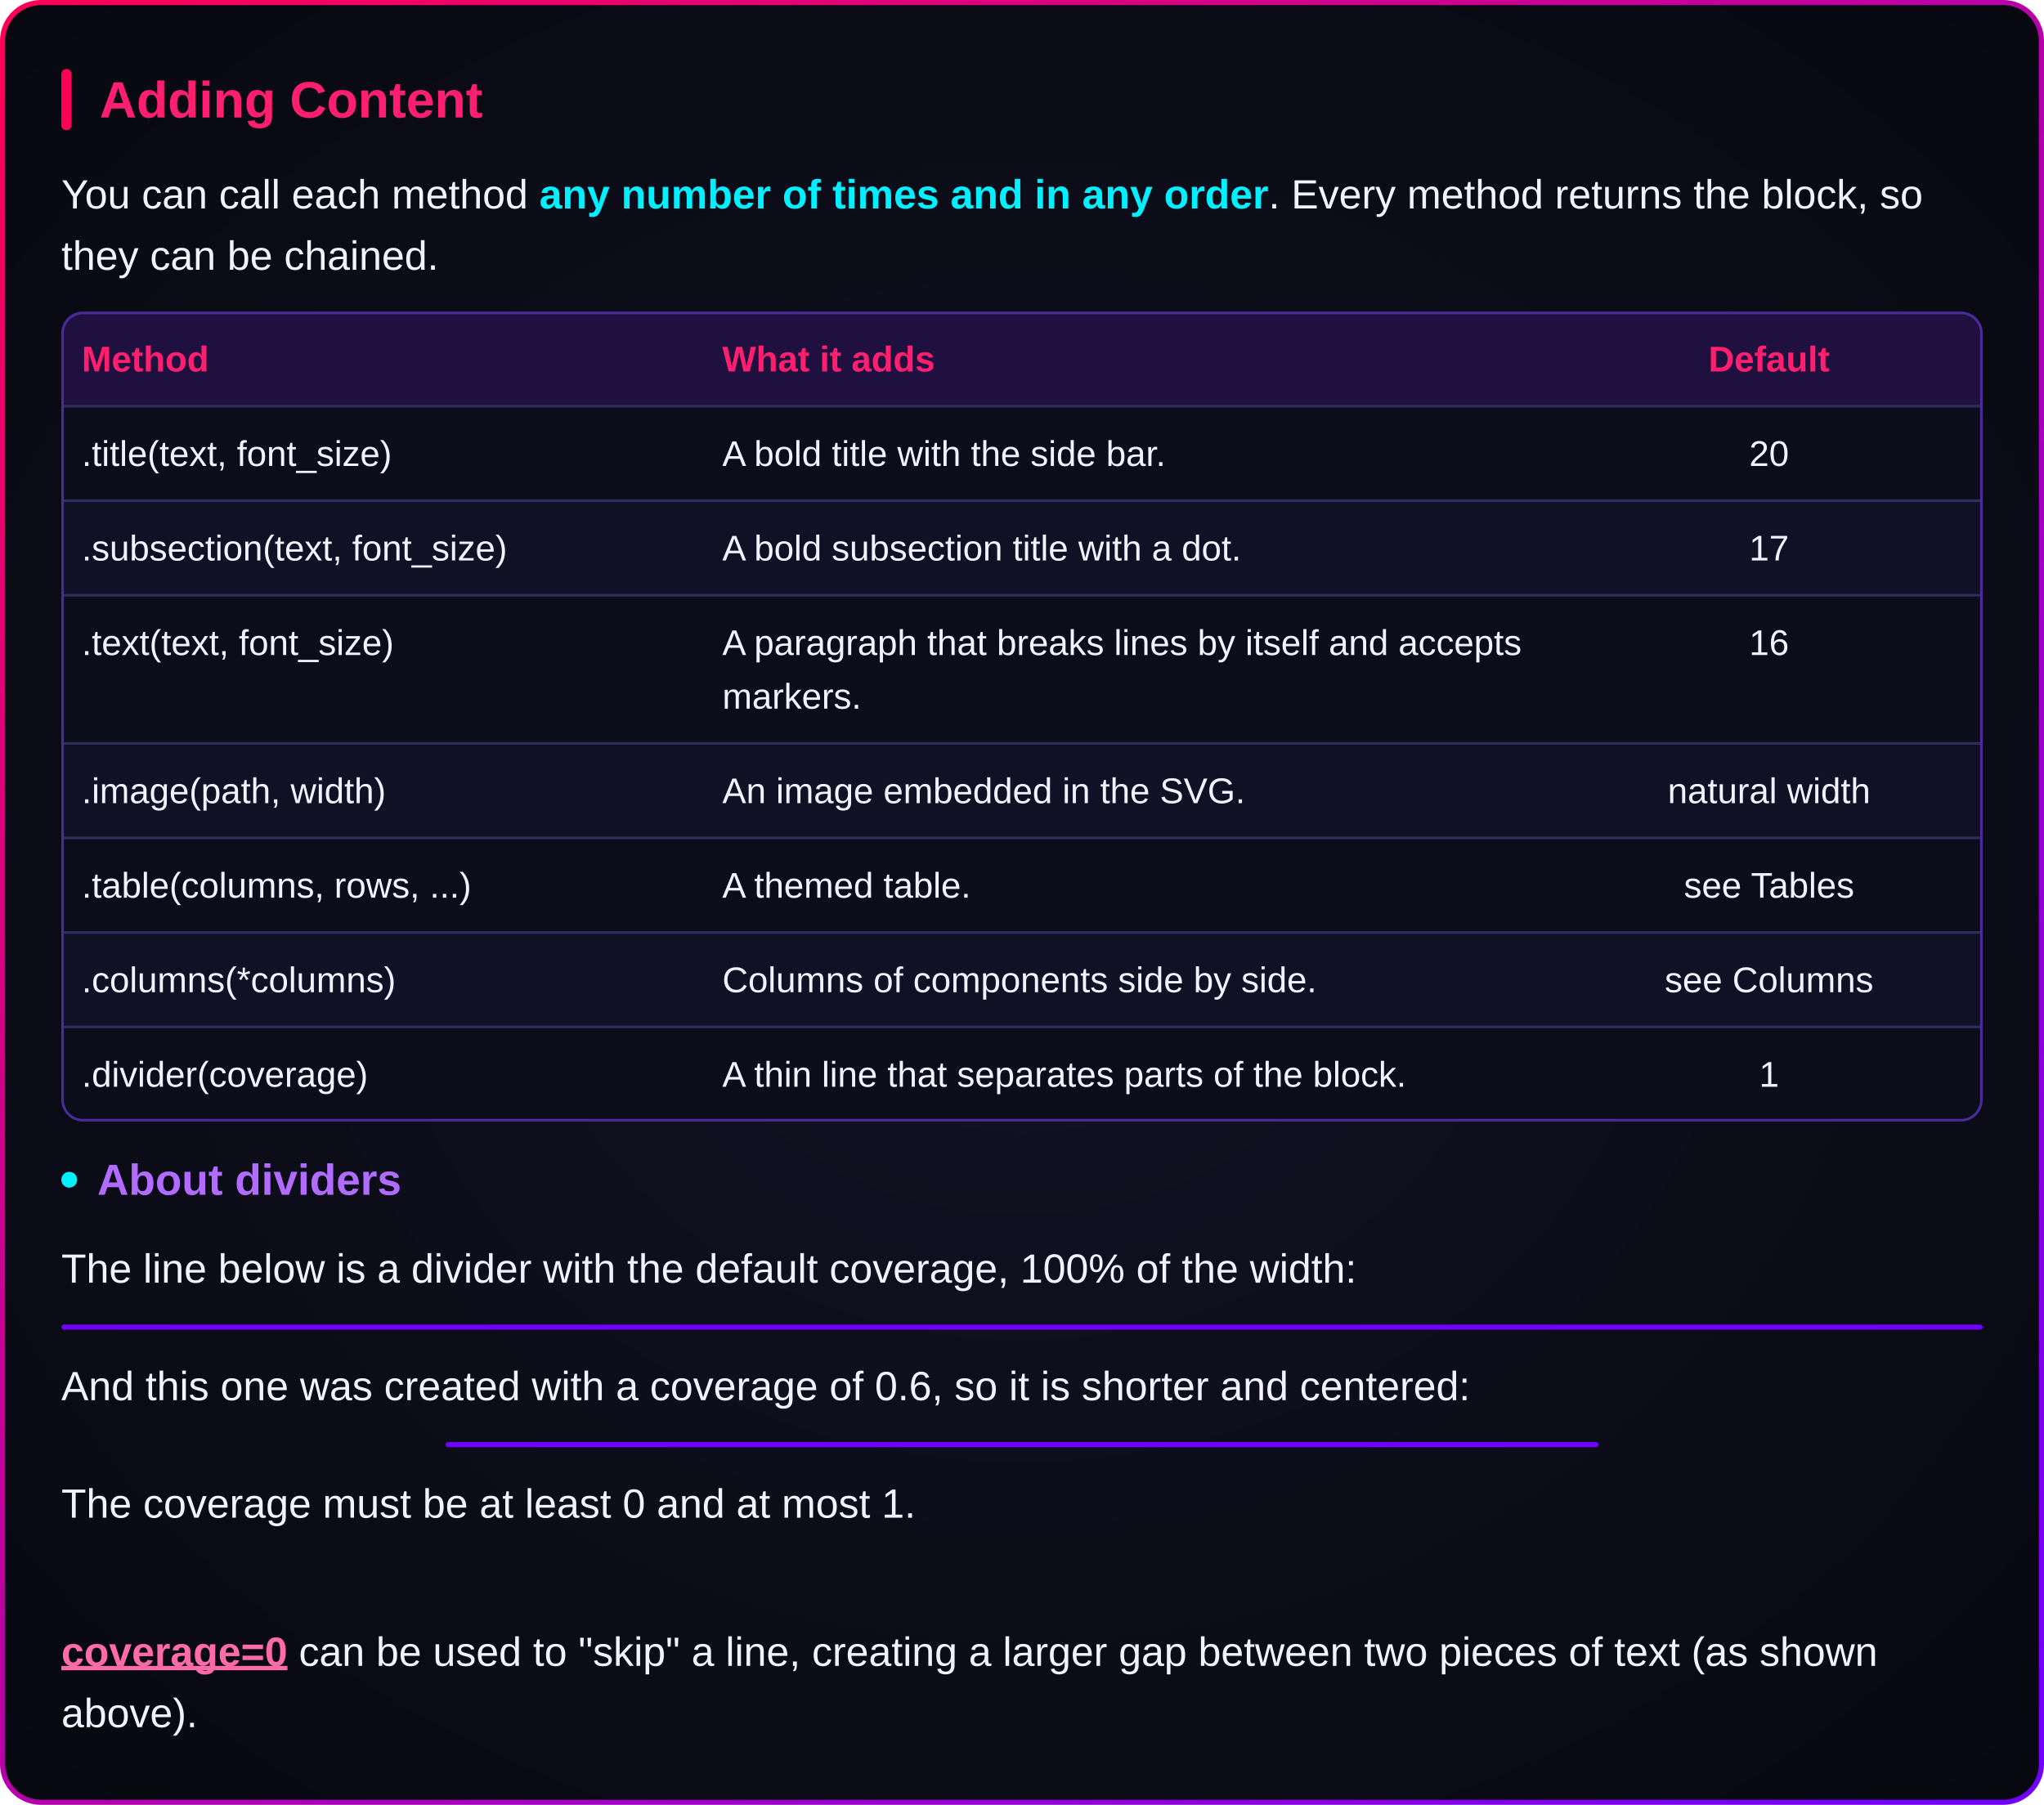
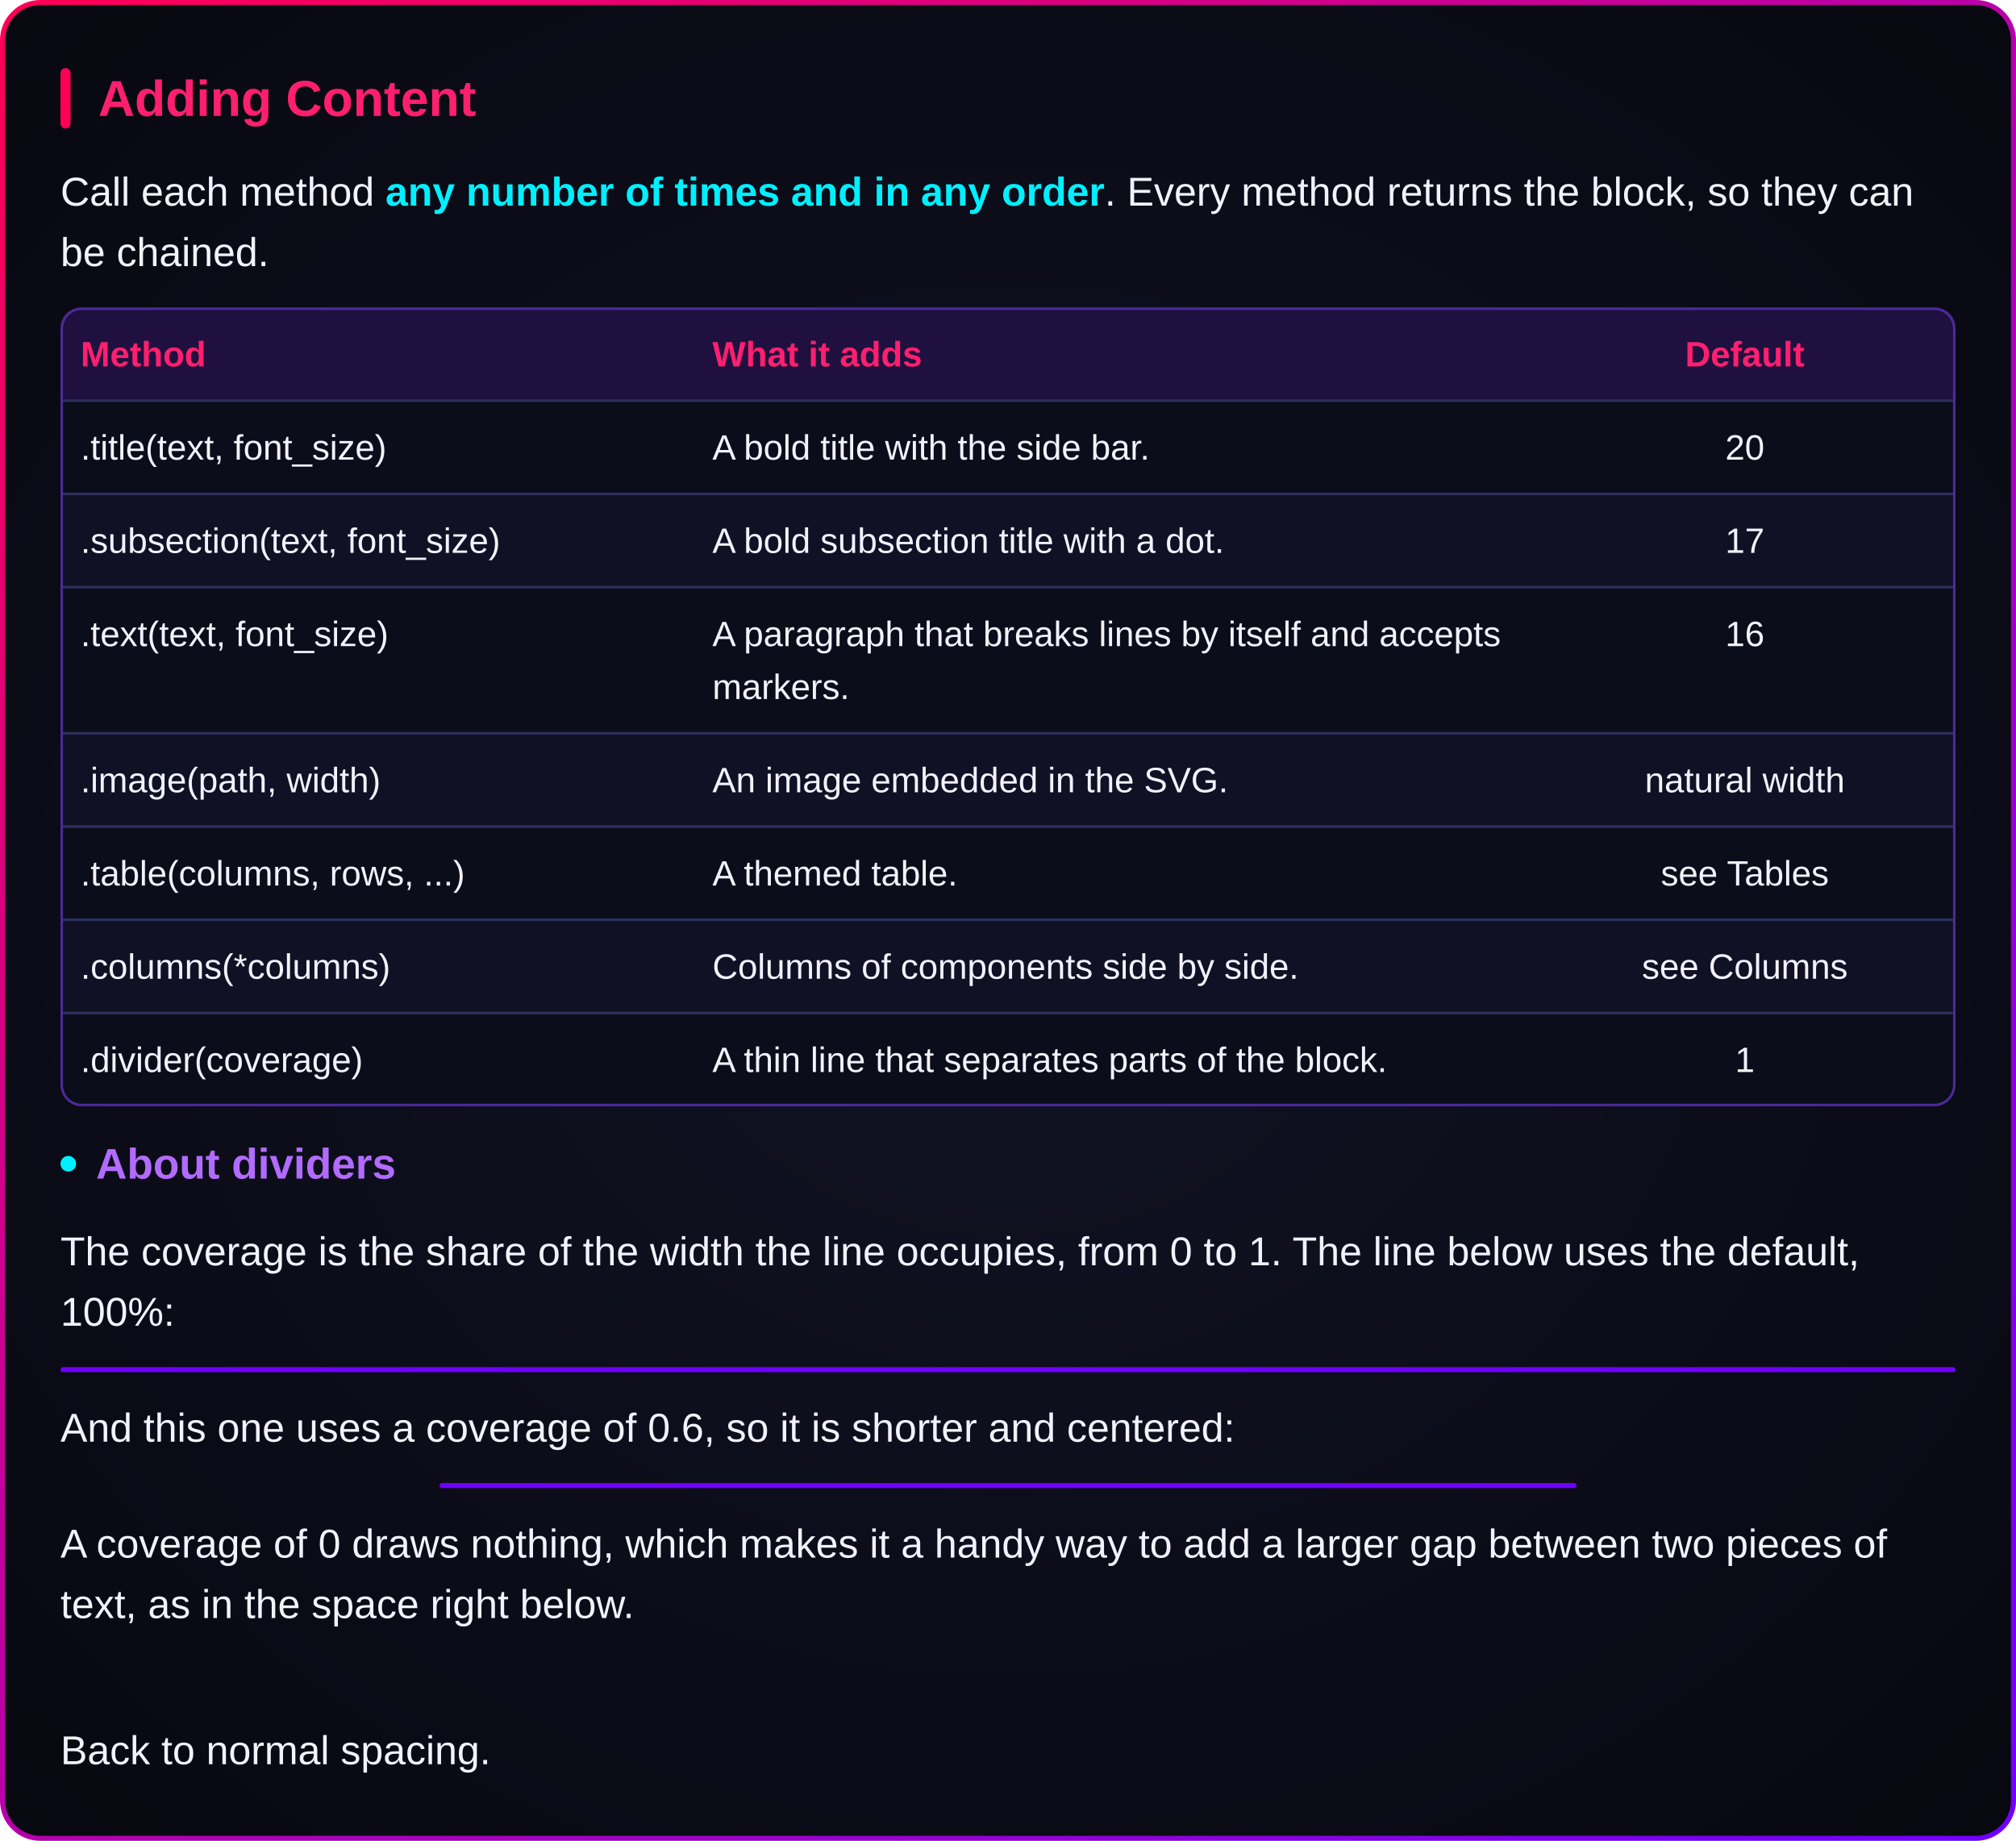
- <svg xmlns="http://www.w3.org/2000/svg" width="800" height="706.5" viewBox="0 0 800 706.5">
+ <svg xmlns="http://www.w3.org/2000/svg" width="800" height="730.5" viewBox="0 0 800 730.5">
  <style>
@keyframes entry {
  from { opacity: 0; } to { opacity: 1; transform: none; }
}
.entry {
  animation: entry 0.8s ease-out both;
  transform-box: fill-box;
  transform-origin: center;
}
@media (prefers-reduced-motion: reduce) {
  .entry { animation: none; }
}
</style>
  <g class="entry">
    <defs>
      <radialGradient id="background" cx="0.5" cy="0.5" r="0.7">
        <stop offset="0" stop-color="#121324" />
        <stop offset="1" stop-color="#080811" />
      </radialGradient>
      <linearGradient id="border" x1="0" y1="0" x2="1" y2="1">
        <stop offset="0" stop-color="#FF0055" />
        <stop offset="1" stop-color="#7000FF" />
      </linearGradient>
    </defs>
-     <rect x="1" y="1" width="798" height="704.5" rx="15" fill="url(#background)" stroke="none" stroke-width="2" />
-     <rect x="1" y="1" width="798" height="704.5" rx="15" fill="none" stroke="url(#border)" stroke-width="2" />
+     <rect x="1" y="1" width="798" height="728.5" rx="15" fill="url(#background)" stroke="none" stroke-width="2" />
+     <rect x="1" y="1" width="798" height="728.5" rx="15" fill="none" stroke="url(#border)" stroke-width="2" />
    <g font-family="Arial, Helvetica, sans-serif">
      <rect x="24.0" y="27.0" width="4" height="24.0" rx="2" fill="#FF0055" />
      <text x="39.0" y="46.0" font-size="20" fill="#FF1F6E" font-weight="700">Adding Content</text>
-       <text x="24.0" y="81.6" font-size="16" fill="#F2F2FF">You can call each method <tspan fill="#00F0FF" font-weight="700">any number of times and in any order</tspan>. Every method returns the block, so</text>
-       <text x="24.0" y="105.6" font-size="16" fill="#F2F2FF">they can be chained.</text>
+       <text x="24.0" y="81.6" font-size="16" fill="#F2F2FF">Call each method <tspan fill="#00F0FF" font-weight="700">any number of times and in any order</tspan>. Every method returns the block, so they can</text>
+       <text x="24.0" y="105.6" font-size="16" fill="#F2F2FF">be chained.</text>
      <clipPath id="table-clip-24-122">
        <rect x="24.0" y="122.0" width="752.0" height="317.0" rx="8" />
      </clipPath>
      <g clip-path="url(#table-clip-24-122)">
        <rect x="24.0" y="122.0" width="752.0" height="317.0" fill="#0C0D1B" />
        <rect x="24.0" y="122.0" width="752.0" height="37.0" fill="#1F1040" />
        <rect x="24.0" y="196.0" width="752.0" height="37.0" fill="#101125" />
        <rect x="24.0" y="291.0" width="752.0" height="37.0" fill="#101125" />
        <rect x="24.0" y="365.0" width="752.0" height="37.0" fill="#101125" />
      </g>
      <line x1="24.0" y1="159.0" x2="776.0" y2="159.0" stroke="#2D2F5C" stroke-width="1" />
      <line x1="24.0" y1="196.0" x2="776.0" y2="196.0" stroke="#2D2F5C" stroke-width="1" />
      <line x1="24.0" y1="233.0" x2="776.0" y2="233.0" stroke="#2D2F5C" stroke-width="1" />
      <line x1="24.0" y1="291.0" x2="776.0" y2="291.0" stroke="#2D2F5C" stroke-width="1" />
      <line x1="24.0" y1="328.0" x2="776.0" y2="328.0" stroke="#2D2F5C" stroke-width="1" />
      <line x1="24.0" y1="365.0" x2="776.0" y2="365.0" stroke="#2D2F5C" stroke-width="1" />
      <line x1="24.0" y1="402.0" x2="776.0" y2="402.0" stroke="#2D2F5C" stroke-width="1" />
      <text x="32.0" y="145.4" font-size="14" fill="#FF1F6E" font-weight="700">Method</text>
      <text x="282.7" y="145.4" font-size="14" fill="#FF1F6E" font-weight="700">What it adds</text>
      <text x="692.4" y="145.4" font-size="14" fill="#FF1F6E" font-weight="700" text-anchor="middle">Default</text>
      <text x="32.0" y="182.4" font-size="14" fill="#F2F2FF">.title(text, font_size)</text>
      <text x="282.7" y="182.4" font-size="14" fill="#F2F2FF">A bold title with the side bar.</text>
      <text x="692.4" y="182.4" font-size="14" fill="#F2F2FF" text-anchor="middle">20</text>
      <text x="32.0" y="219.4" font-size="14" fill="#F2F2FF">.subsection(text, font_size)</text>
      <text x="282.7" y="219.4" font-size="14" fill="#F2F2FF">A bold subsection title with a dot.</text>
      <text x="692.4" y="219.4" font-size="14" fill="#F2F2FF" text-anchor="middle">17</text>
      <text x="32.0" y="256.4" font-size="14" fill="#F2F2FF">.text(text, font_size)</text>
      <text x="282.7" y="256.4" font-size="14" fill="#F2F2FF">A paragraph that breaks lines by itself and accepts</text>
      <text x="282.7" y="277.4" font-size="14" fill="#F2F2FF">markers.</text>
      <text x="692.4" y="256.4" font-size="14" fill="#F2F2FF" text-anchor="middle">16</text>
      <text x="32.0" y="314.4" font-size="14" fill="#F2F2FF">.image(path, width)</text>
      <text x="282.7" y="314.4" font-size="14" fill="#F2F2FF">An image embedded in the SVG.</text>
      <text x="692.4" y="314.4" font-size="14" fill="#F2F2FF" text-anchor="middle">natural width</text>
      <text x="32.0" y="351.4" font-size="14" fill="#F2F2FF">.table(columns, rows, ...)</text>
      <text x="282.7" y="351.4" font-size="14" fill="#F2F2FF">A themed table.</text>
      <text x="692.4" y="351.4" font-size="14" fill="#F2F2FF" text-anchor="middle">see Tables</text>
      <text x="32.0" y="388.4" font-size="14" fill="#F2F2FF">.columns(*columns)</text>
      <text x="282.7" y="388.4" font-size="14" fill="#F2F2FF">Columns of components side by side.</text>
      <text x="692.4" y="388.4" font-size="14" fill="#F2F2FF" text-anchor="middle">see Columns</text>
      <text x="32.0" y="425.4" font-size="14" fill="#F2F2FF">.divider(coverage)</text>
      <text x="282.7" y="425.4" font-size="14" fill="#F2F2FF">A thin line that separates parts of the block.</text>
      <text x="692.4" y="425.4" font-size="14" fill="#F2F2FF" text-anchor="middle">1</text>
      <rect x="24.5" y="122.5" width="751.0" height="316.0" rx="8" fill="none" stroke="#4B2A9A" stroke-width="1" />
      <circle cx="27.1" cy="461.8" r="3.1" fill="#00F0FF" />
      <text x="38.1" y="467.7" font-size="17" fill="#B26BFF" font-weight="700">About dividers</text>
-       <text x="24.0" y="502.1" font-size="16" fill="#F2F2FF">The line below is a divider with the default coverage, 100% of the width:</text>
-       <rect x="24.0" y="518.5" width="752.0" height="2" rx="1" fill="#7000FF" />
-       <text x="24.0" y="548.1" font-size="16" fill="#F2F2FF">And this one was created with a coverage of 0.6, so it is shorter and centered:</text>
-       <rect x="174.4" y="564.5" width="451.2" height="2" rx="1" fill="#7000FF" />
-       <text x="24.0" y="594.1" font-size="16" fill="#F2F2FF">The coverage must be at least 0 and at most 1.</text>
-       <rect x="400.0" y="610.5" width="0.0" height="2" rx="1" fill="#7000FF" />
-       <rect x="400.0" y="622.5" width="0.0" height="2" rx="1" fill="#7000FF" />
-       <text x="24.0" y="652.1" font-size="16" fill="#F2F2FF">
-         <tspan fill="#FF6BA8" font-weight="700" text-decoration="underline">coverage=0</tspan> can be used to "skip" a line, creating a larger gap between two pieces of text (as shown</text>
-       <text x="24.0" y="676.1" font-size="16" fill="#F2F2FF">above).</text>
+       <text x="24.0" y="502.1" font-size="16" fill="#F2F2FF">The coverage is the share of the width the line occupies, from 0 to 1. The line below uses the default,</text>
+       <text x="24.0" y="526.1" font-size="16" fill="#F2F2FF">100%:</text>
+       <rect x="24.0" y="542.5" width="752.0" height="2" rx="1" fill="#7000FF" />
+       <text x="24.0" y="572.1" font-size="16" fill="#F2F2FF">And this one uses a coverage of 0.6, so it is shorter and centered:</text>
+       <rect x="174.4" y="588.5" width="451.2" height="2" rx="1" fill="#7000FF" />
+       <text x="24.0" y="618.1" font-size="16" fill="#F2F2FF">A coverage of 0 draws nothing, which makes it a handy way to add a larger gap between two pieces of</text>
+       <text x="24.0" y="642.1" font-size="16" fill="#F2F2FF">text, as in the space right below.</text>
+       <rect x="400.0" y="658.5" width="0.0" height="2" rx="1" fill="#7000FF" />
+       <rect x="400.0" y="670.5" width="0.0" height="2" rx="1" fill="#7000FF" />
+       <text x="24.0" y="700.1" font-size="16" fill="#F2F2FF">Back to normal spacing.</text>
    </g>
  </g>
</svg>
